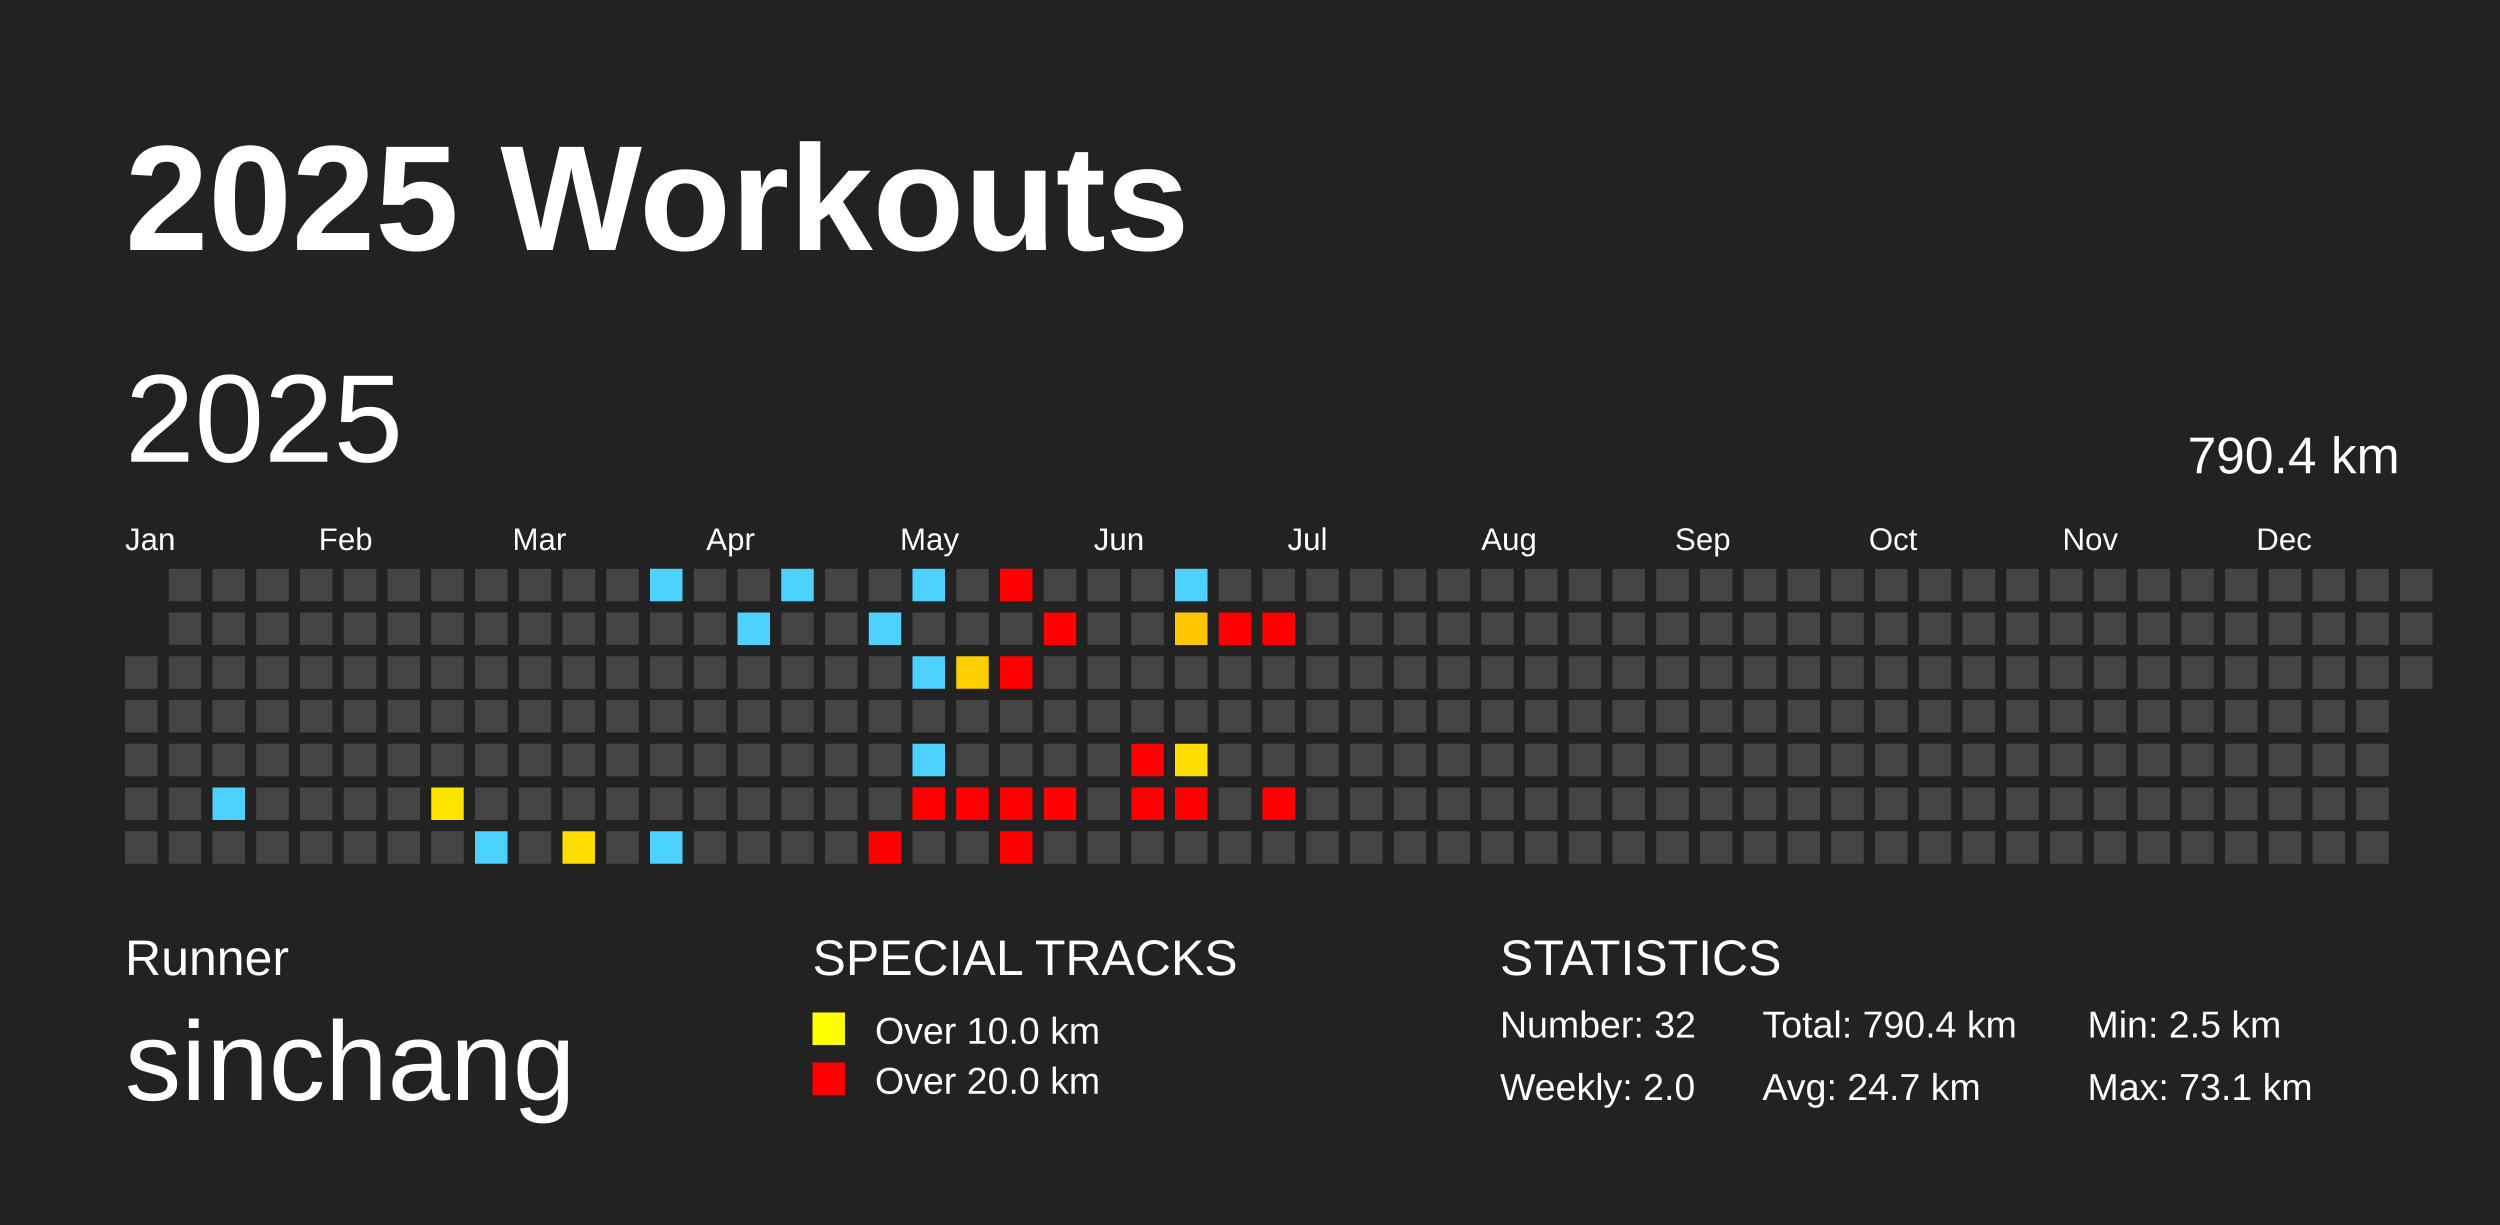
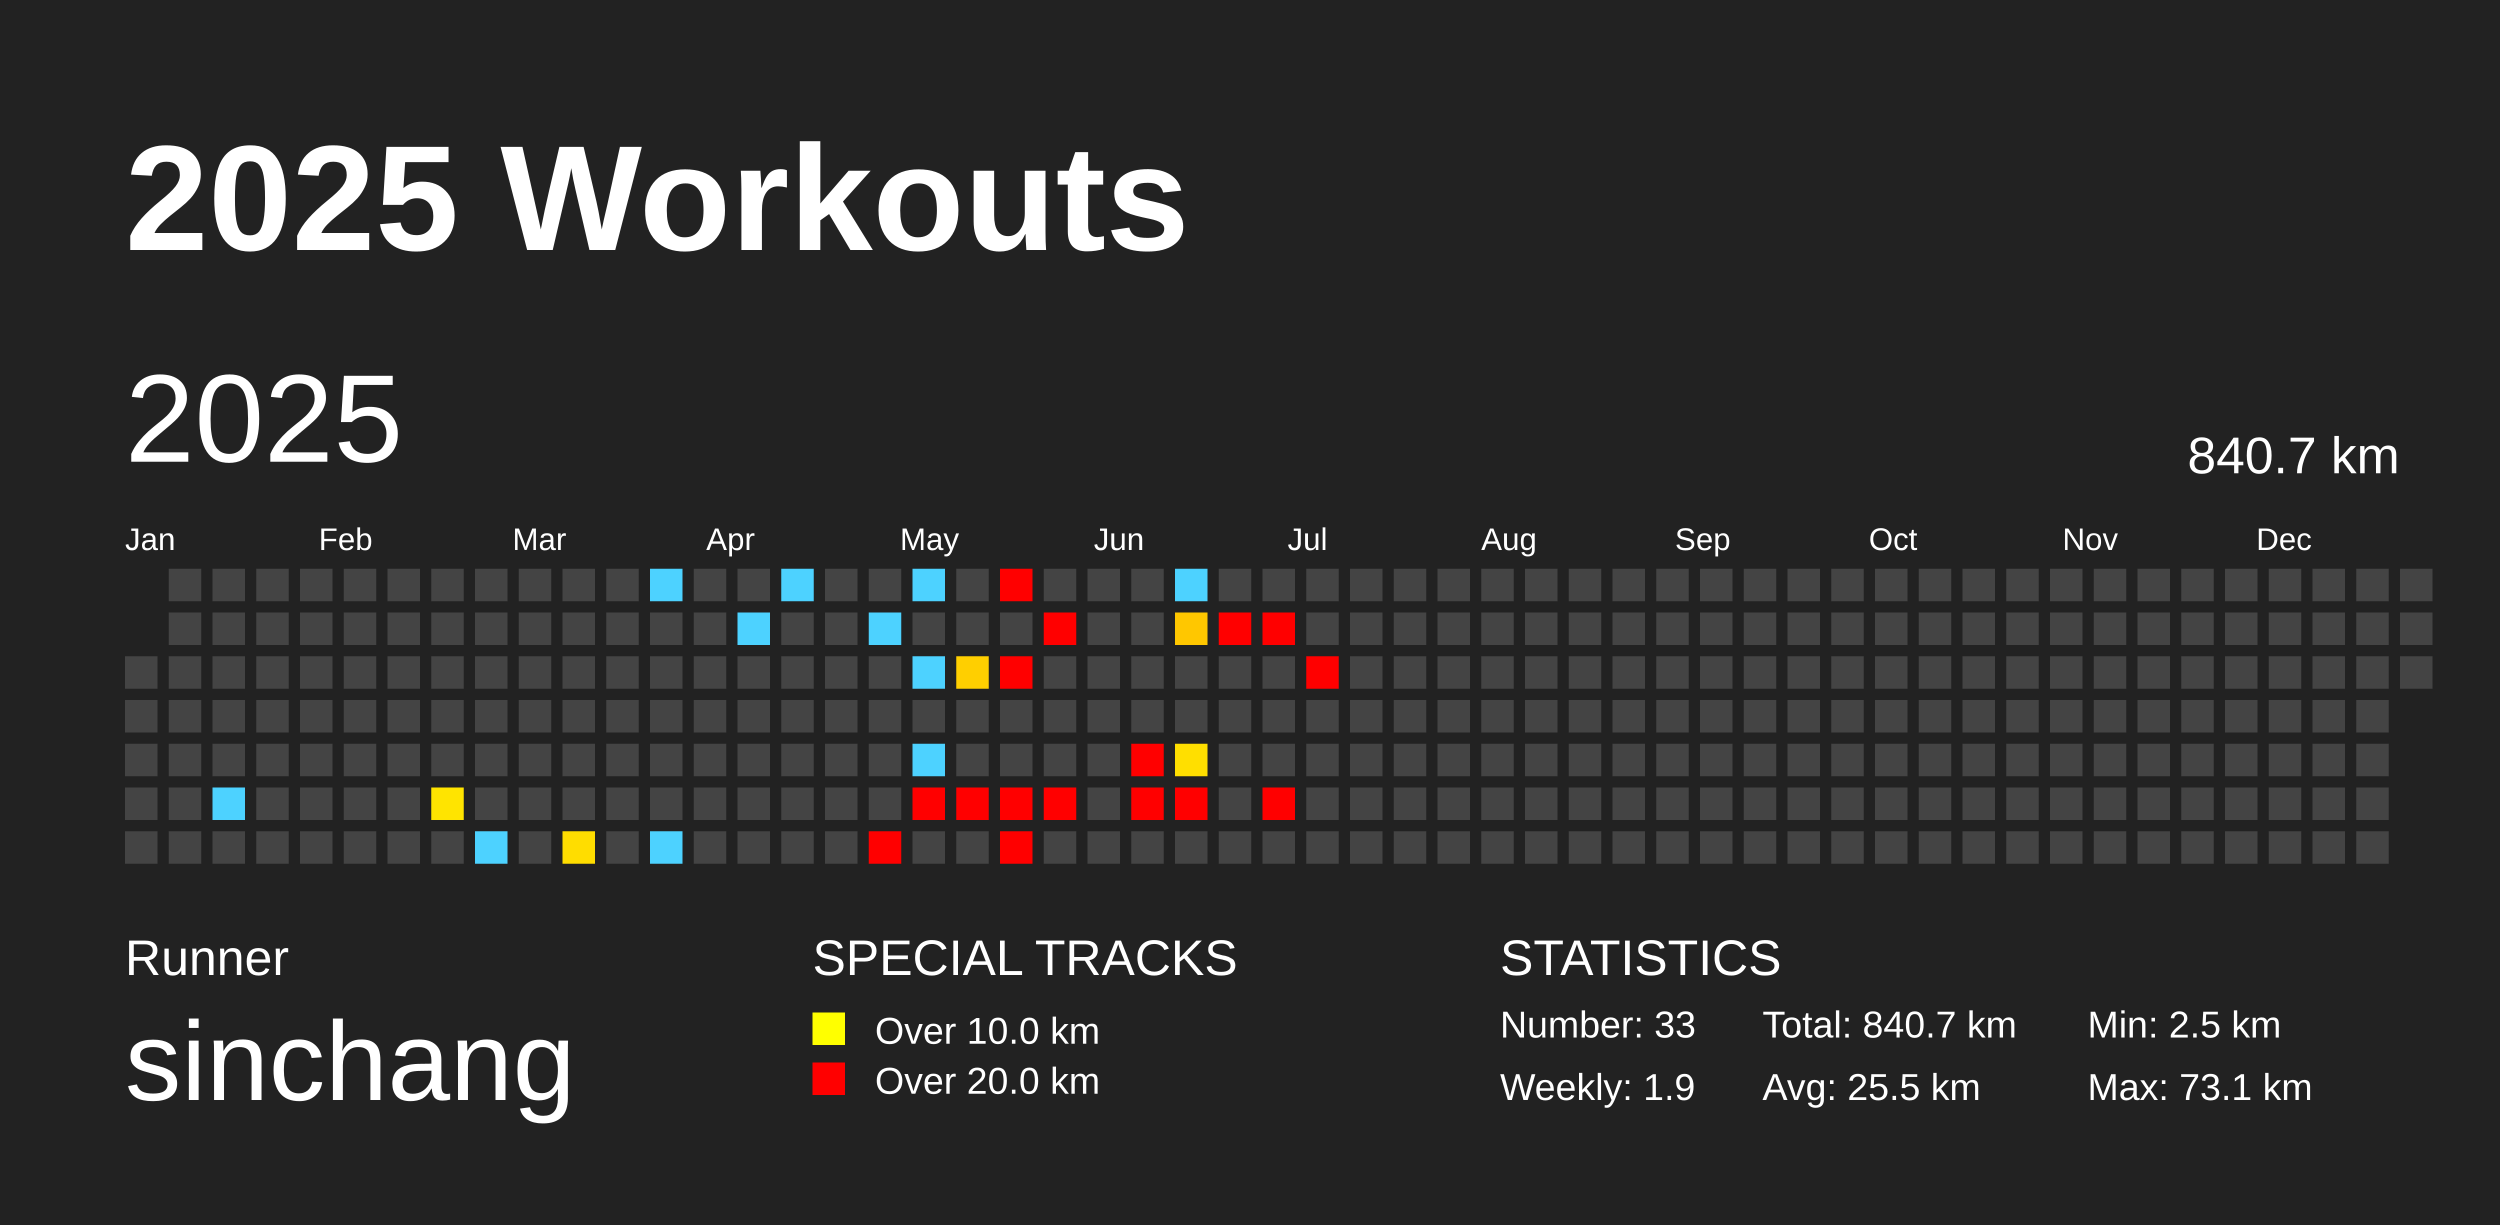
<svg xmlns="http://www.w3.org/2000/svg" baseProfile="full" height="98mm" version="1.1" viewBox="0,0,200,98" width="200mm">
  <defs />
  <rect fill="#222222" height="98" width="200" x="0" y="0" />
  <text fill="#FFFFFF" style="font-size:12px; font-family:Arial; font-weight:bold;" x="10" y="20">2025 Workouts</text>
  <text fill="#FFFFFF" style="font-size:4px; font-family:Arial" x="10" y="78">Runner</text>
  <text fill="#FFFFFF" style="font-size:9px; font-family:Arial" x="10" y="88">sinchang</text>
  <text fill="#FFFFFF" style="font-size:4px; font-family:Arial" x="65" y="78">SPECIAL TRACKS</text>
  <rect fill="yellow" height="2.6" width="2.6" x="65" y="81" />
  <text fill="#FFFFFF" style="font-size:3px; font-family:Arial" x="70" y="83.5">Over 10.0 km</text>
  <rect fill="red" height="2.6" width="2.6" x="65" y="85" />
  <text fill="#FFFFFF" style="font-size:3px; font-family:Arial" x="70" y="87.5">Over 20.0 km</text>
  <text fill="#FFFFFF" style="font-size:4px; font-family:Arial" x="120" y="78">STATISTICS</text>
-   <text fill="#FFFFFF" style="font-size:3px; font-family:Arial" x="120" y="83">Number: 32</text>
-   <text fill="#FFFFFF" style="font-size:3px; font-family:Arial" x="120" y="88">Weekly: 2.0</text>
-   <text fill="#FFFFFF" style="font-size:3px; font-family:Arial" x="141" y="83">Total: 790.4 km</text>
-   <text fill="#FFFFFF" style="font-size:3px; font-family:Arial" x="141" y="88">Avg: 24.7 km</text>
+   <text fill="#FFFFFF" style="font-size:3px; font-family:Arial" x="120" y="83">Number: 33</text>
+   <text fill="#FFFFFF" style="font-size:3px; font-family:Arial" x="120" y="88">Weekly: 1.9</text>
+   <text fill="#FFFFFF" style="font-size:3px; font-family:Arial" x="141" y="83">Total: 840.7 km</text>
+   <text fill="#FFFFFF" style="font-size:3px; font-family:Arial" x="141" y="88">Avg: 25.5 km</text>
  <text fill="#FFFFFF" style="font-size:3px; font-family:Arial" x="167" y="83">Min: 2.5 km</text>
  <text fill="#FFFFFF" style="font-size:3px; font-family:Arial" x="167" y="88">Max: 73.1 km</text>
  <text dominant-baseline="hanging" fill="#FFFFFF" style="font-size:10.0px; font-family:Arial;" x="10" y="30">2025</text>
-   <text dominant-baseline="hanging" fill="#FFFFFF" style="font-size:4.125px; font-family:Arial;" x="175" y="35">790.4 km</text>
+   <text dominant-baseline="hanging" fill="#FFFFFF" style="font-size:4.125px; font-family:Arial;" x="175" y="35">840.7 km</text>
  <text fill="#FFFFFF" style="font-size:2.5px; font-family:Arial" x="10.0" y="44">Jan</text>
  <text fill="#FFFFFF" style="font-size:2.5px; font-family:Arial" x="25.5" y="44">Feb</text>
  <text fill="#FFFFFF" style="font-size:2.5px; font-family:Arial" x="41.0" y="44">Mar</text>
  <text fill="#FFFFFF" style="font-size:2.5px; font-family:Arial" x="56.5" y="44">Apr</text>
  <text fill="#FFFFFF" style="font-size:2.5px; font-family:Arial" x="72.0" y="44">May</text>
  <text fill="#FFFFFF" style="font-size:2.5px; font-family:Arial" x="87.5" y="44">Jun</text>
  <text fill="#FFFFFF" style="font-size:2.5px; font-family:Arial" x="103.0" y="44">Jul</text>
  <text fill="#FFFFFF" style="font-size:2.5px; font-family:Arial" x="118.5" y="44">Aug</text>
  <text fill="#FFFFFF" style="font-size:2.5px; font-family:Arial" x="134.0" y="44">Sep</text>
  <text fill="#FFFFFF" style="font-size:2.5px; font-family:Arial" x="149.5" y="44">Oct</text>
  <text fill="#FFFFFF" style="font-size:2.5px; font-family:Arial" x="165.0" y="44">Nov</text>
  <text fill="#FFFFFF" style="font-size:2.5px; font-family:Arial" x="180.5" y="44">Dec</text>
  <rect fill="#444444" height="2.6" width="2.6" x="10.0" y="52.5" />
  <rect fill="#444444" height="2.6" width="2.6" x="10.0" y="56.0" />
  <rect fill="#444444" height="2.6" width="2.6" x="10.0" y="59.5" />
  <rect fill="#444444" height="2.6" width="2.6" x="10.0" y="63.0" />
  <rect fill="#444444" height="2.6" width="2.6" x="10.0" y="66.5" />
  <rect fill="#444444" height="2.6" width="2.6" x="13.5" y="45.5" />
  <rect fill="#444444" height="2.6" width="2.6" x="13.5" y="49.0" />
  <rect fill="#444444" height="2.6" width="2.6" x="13.5" y="52.5" />
  <rect fill="#444444" height="2.6" width="2.6" x="13.5" y="56.0" />
  <rect fill="#444444" height="2.6" width="2.6" x="13.5" y="59.5" />
  <rect fill="#444444" height="2.6" width="2.6" x="13.5" y="63.0" />
  <rect fill="#444444" height="2.6" width="2.6" x="13.5" y="66.5" />
  <rect fill="#444444" height="2.6" width="2.6" x="17.0" y="45.5" />
  <rect fill="#444444" height="2.6" width="2.6" x="17.0" y="49.0" />
  <rect fill="#444444" height="2.6" width="2.6" x="17.0" y="52.5" />
  <rect fill="#444444" height="2.6" width="2.6" x="17.0" y="56.0" />
  <rect fill="#444444" height="2.6" width="2.6" x="17.0" y="59.5" />
  <rect fill="#4dd2ff" height="2.6" width="2.6" x="17.0" y="63.0" />
  <rect fill="#444444" height="2.6" width="2.6" x="17.0" y="66.5" />
  <rect fill="#444444" height="2.6" width="2.6" x="20.5" y="45.5" />
  <rect fill="#444444" height="2.6" width="2.6" x="20.5" y="49.0" />
  <rect fill="#444444" height="2.6" width="2.6" x="20.5" y="52.5" />
  <rect fill="#444444" height="2.6" width="2.6" x="20.5" y="56.0" />
  <rect fill="#444444" height="2.6" width="2.6" x="20.5" y="59.5" />
  <rect fill="#444444" height="2.6" width="2.6" x="20.5" y="63.0" />
  <rect fill="#444444" height="2.6" width="2.6" x="20.5" y="66.5" />
  <rect fill="#444444" height="2.6" width="2.6" x="24.0" y="45.5" />
  <rect fill="#444444" height="2.6" width="2.6" x="24.0" y="49.0" />
  <rect fill="#444444" height="2.6" width="2.6" x="24.0" y="52.5" />
  <rect fill="#444444" height="2.6" width="2.6" x="24.0" y="56.0" />
  <rect fill="#444444" height="2.6" width="2.6" x="24.0" y="59.5" />
  <rect fill="#444444" height="2.6" width="2.6" x="24.0" y="63.0" />
  <rect fill="#444444" height="2.6" width="2.6" x="24.0" y="66.5" />
  <rect fill="#444444" height="2.6" width="2.6" x="27.5" y="45.5" />
  <rect fill="#444444" height="2.6" width="2.6" x="27.5" y="49.0" />
  <rect fill="#444444" height="2.6" width="2.6" x="27.5" y="52.5" />
  <rect fill="#444444" height="2.6" width="2.6" x="27.5" y="56.0" />
  <rect fill="#444444" height="2.6" width="2.6" x="27.5" y="59.5" />
  <rect fill="#444444" height="2.6" width="2.6" x="27.5" y="63.0" />
  <rect fill="#444444" height="2.6" width="2.6" x="27.5" y="66.5" />
  <rect fill="#444444" height="2.6" width="2.6" x="31.0" y="45.5" />
  <rect fill="#444444" height="2.6" width="2.6" x="31.0" y="49.0" />
  <rect fill="#444444" height="2.6" width="2.6" x="31.0" y="52.5" />
  <rect fill="#444444" height="2.6" width="2.6" x="31.0" y="56.0" />
  <rect fill="#444444" height="2.6" width="2.6" x="31.0" y="59.5" />
  <rect fill="#444444" height="2.6" width="2.6" x="31.0" y="63.0" />
  <rect fill="#444444" height="2.6" width="2.6" x="31.0" y="66.5" />
  <rect fill="#444444" height="2.6" width="2.6" x="34.5" y="45.5" />
  <rect fill="#444444" height="2.6" width="2.6" x="34.5" y="49.0" />
  <rect fill="#444444" height="2.6" width="2.6" x="34.5" y="52.5" />
  <rect fill="#444444" height="2.6" width="2.6" x="34.5" y="56.0" />
  <rect fill="#444444" height="2.6" width="2.6" x="34.5" y="59.5" />
  <rect fill="#ffe400" height="2.6" width="2.6" x="34.5" y="63.0" />
  <rect fill="#444444" height="2.6" width="2.6" x="34.5" y="66.5" />
  <rect fill="#444444" height="2.6" width="2.6" x="38.0" y="45.5" />
  <rect fill="#444444" height="2.6" width="2.6" x="38.0" y="49.0" />
  <rect fill="#444444" height="2.6" width="2.6" x="38.0" y="52.5" />
  <rect fill="#444444" height="2.6" width="2.6" x="38.0" y="56.0" />
  <rect fill="#444444" height="2.6" width="2.6" x="38.0" y="59.5" />
  <rect fill="#444444" height="2.6" width="2.6" x="38.0" y="63.0" />
  <rect fill="#4dd2ff" height="2.6" width="2.6" x="38.0" y="66.5" />
  <rect fill="#444444" height="2.6" width="2.6" x="41.5" y="45.5" />
  <rect fill="#444444" height="2.6" width="2.6" x="41.5" y="49.0" />
  <rect fill="#444444" height="2.6" width="2.6" x="41.5" y="52.5" />
  <rect fill="#444444" height="2.6" width="2.6" x="41.5" y="56.0" />
  <rect fill="#444444" height="2.6" width="2.6" x="41.5" y="59.5" />
  <rect fill="#444444" height="2.6" width="2.6" x="41.5" y="63.0" />
  <rect fill="#444444" height="2.6" width="2.6" x="41.5" y="66.5" />
  <rect fill="#444444" height="2.6" width="2.6" x="45.0" y="45.5" />
  <rect fill="#444444" height="2.6" width="2.6" x="45.0" y="49.0" />
  <rect fill="#444444" height="2.6" width="2.6" x="45.0" y="52.5" />
  <rect fill="#444444" height="2.6" width="2.6" x="45.0" y="56.0" />
  <rect fill="#444444" height="2.6" width="2.6" x="45.0" y="59.5" />
  <rect fill="#444444" height="2.6" width="2.6" x="45.0" y="63.0" />
  <rect fill="#ffdd00" height="2.6" width="2.6" x="45.0" y="66.5" />
  <rect fill="#444444" height="2.6" width="2.6" x="48.5" y="45.5" />
  <rect fill="#444444" height="2.6" width="2.6" x="48.5" y="49.0" />
  <rect fill="#444444" height="2.6" width="2.6" x="48.5" y="52.5" />
  <rect fill="#444444" height="2.6" width="2.6" x="48.5" y="56.0" />
  <rect fill="#444444" height="2.6" width="2.6" x="48.5" y="59.5" />
  <rect fill="#444444" height="2.6" width="2.6" x="48.5" y="63.0" />
  <rect fill="#444444" height="2.6" width="2.6" x="48.5" y="66.5" />
  <rect fill="#4dd2ff" height="2.6" width="2.6" x="52.0" y="45.5" />
  <rect fill="#444444" height="2.6" width="2.6" x="52.0" y="49.0" />
  <rect fill="#444444" height="2.6" width="2.6" x="52.0" y="52.5" />
  <rect fill="#444444" height="2.6" width="2.6" x="52.0" y="56.0" />
  <rect fill="#444444" height="2.6" width="2.6" x="52.0" y="59.5" />
  <rect fill="#444444" height="2.6" width="2.6" x="52.0" y="63.0" />
  <rect fill="#4dd2ff" height="2.6" width="2.6" x="52.0" y="66.5" />
  <rect fill="#444444" height="2.6" width="2.6" x="55.5" y="45.5" />
  <rect fill="#444444" height="2.6" width="2.6" x="55.5" y="49.0" />
  <rect fill="#444444" height="2.6" width="2.6" x="55.5" y="52.5" />
  <rect fill="#444444" height="2.6" width="2.6" x="55.5" y="56.0" />
  <rect fill="#444444" height="2.6" width="2.6" x="55.5" y="59.5" />
  <rect fill="#444444" height="2.6" width="2.6" x="55.5" y="63.0" />
  <rect fill="#444444" height="2.6" width="2.6" x="55.5" y="66.5" />
  <rect fill="#444444" height="2.6" width="2.6" x="59.0" y="45.5" />
  <rect fill="#4dd2ff" height="2.6" width="2.6" x="59.0" y="49.0" />
  <rect fill="#444444" height="2.6" width="2.6" x="59.0" y="52.5" />
  <rect fill="#444444" height="2.6" width="2.6" x="59.0" y="56.0" />
  <rect fill="#444444" height="2.6" width="2.6" x="59.0" y="59.5" />
  <rect fill="#444444" height="2.6" width="2.6" x="59.0" y="63.0" />
  <rect fill="#444444" height="2.6" width="2.6" x="59.0" y="66.5" />
  <rect fill="#4dd2ff" height="2.6" width="2.6" x="62.5" y="45.5" />
  <rect fill="#444444" height="2.6" width="2.6" x="62.5" y="49.0" />
  <rect fill="#444444" height="2.6" width="2.6" x="62.5" y="52.5" />
  <rect fill="#444444" height="2.6" width="2.6" x="62.5" y="56.0" />
  <rect fill="#444444" height="2.6" width="2.6" x="62.5" y="59.5" />
  <rect fill="#444444" height="2.6" width="2.6" x="62.5" y="63.0" />
  <rect fill="#444444" height="2.6" width="2.6" x="62.5" y="66.5" />
  <rect fill="#444444" height="2.6" width="2.6" x="66.0" y="45.5" />
  <rect fill="#444444" height="2.6" width="2.6" x="66.0" y="49.0" />
  <rect fill="#444444" height="2.6" width="2.6" x="66.0" y="52.5" />
  <rect fill="#444444" height="2.6" width="2.6" x="66.0" y="56.0" />
  <rect fill="#444444" height="2.6" width="2.6" x="66.0" y="59.5" />
  <rect fill="#444444" height="2.6" width="2.6" x="66.0" y="63.0" />
  <rect fill="#444444" height="2.6" width="2.6" x="66.0" y="66.5" />
  <rect fill="#444444" height="2.6" width="2.6" x="69.5" y="45.5" />
  <rect fill="#4dd2ff" height="2.6" width="2.6" x="69.5" y="49.0" />
  <rect fill="#444444" height="2.6" width="2.6" x="69.5" y="52.5" />
  <rect fill="#444444" height="2.6" width="2.6" x="69.5" y="56.0" />
  <rect fill="#444444" height="2.6" width="2.6" x="69.5" y="59.5" />
  <rect fill="#444444" height="2.6" width="2.6" x="69.5" y="63.0" />
  <rect fill="red" height="2.6" width="2.6" x="69.5" y="66.5" />
  <rect fill="#4dd2ff" height="2.6" width="2.6" x="73.0" y="45.5" />
  <rect fill="#444444" height="2.6" width="2.6" x="73.0" y="49.0" />
  <rect fill="#4dd2ff" height="2.6" width="2.6" x="73.0" y="52.5" />
  <rect fill="#444444" height="2.6" width="2.6" x="73.0" y="56.0" />
  <rect fill="#4dd2ff" height="2.6" width="2.6" x="73.0" y="59.5" />
  <rect fill="red" height="2.6" width="2.6" x="73.0" y="63.0" />
  <rect fill="#444444" height="2.6" width="2.6" x="73.0" y="66.5" />
  <rect fill="#444444" height="2.6" width="2.6" x="76.5" y="45.5" />
  <rect fill="#444444" height="2.6" width="2.6" x="76.5" y="49.0" />
  <rect fill="#ffcf00" height="2.6" width="2.6" x="76.5" y="52.5" />
  <rect fill="#444444" height="2.6" width="2.6" x="76.5" y="56.0" />
  <rect fill="#444444" height="2.6" width="2.6" x="76.5" y="59.5" />
  <rect fill="red" height="2.6" width="2.6" x="76.5" y="63.0" />
  <rect fill="#444444" height="2.6" width="2.6" x="76.5" y="66.5" />
  <rect fill="red" height="2.6" width="2.6" x="80.0" y="45.5" />
  <rect fill="#444444" height="2.6" width="2.6" x="80.0" y="49.0" />
  <rect fill="red" height="2.6" width="2.6" x="80.0" y="52.5" />
  <rect fill="#444444" height="2.6" width="2.6" x="80.0" y="56.0" />
  <rect fill="#444444" height="2.6" width="2.6" x="80.0" y="59.5" />
  <rect fill="red" height="2.6" width="2.6" x="80.0" y="63.0" />
  <rect fill="red" height="2.6" width="2.6" x="80.0" y="66.5" />
  <rect fill="#444444" height="2.6" width="2.6" x="83.5" y="45.5" />
  <rect fill="red" height="2.6" width="2.6" x="83.5" y="49.0" />
  <rect fill="#444444" height="2.6" width="2.6" x="83.5" y="52.5" />
  <rect fill="#444444" height="2.6" width="2.6" x="83.5" y="56.0" />
  <rect fill="#444444" height="2.6" width="2.6" x="83.5" y="59.5" />
  <rect fill="red" height="2.6" width="2.6" x="83.5" y="63.0" />
  <rect fill="#444444" height="2.6" width="2.6" x="83.5" y="66.5" />
  <rect fill="#444444" height="2.6" width="2.6" x="87.0" y="45.5" />
  <rect fill="#444444" height="2.6" width="2.6" x="87.0" y="49.0" />
  <rect fill="#444444" height="2.6" width="2.6" x="87.0" y="52.5" />
  <rect fill="#444444" height="2.6" width="2.6" x="87.0" y="56.0" />
  <rect fill="#444444" height="2.6" width="2.6" x="87.0" y="59.5" />
  <rect fill="#444444" height="2.6" width="2.6" x="87.0" y="63.0" />
  <rect fill="#444444" height="2.6" width="2.6" x="87.0" y="66.5" />
  <rect fill="#444444" height="2.6" width="2.6" x="90.5" y="45.5" />
  <rect fill="#444444" height="2.6" width="2.6" x="90.5" y="49.0" />
  <rect fill="#444444" height="2.6" width="2.6" x="90.5" y="52.5" />
  <rect fill="#444444" height="2.6" width="2.6" x="90.5" y="56.0" />
  <rect fill="red" height="2.6" width="2.6" x="90.5" y="59.5" />
  <rect fill="red" height="2.6" width="2.6" x="90.5" y="63.0" />
  <rect fill="#444444" height="2.6" width="2.6" x="90.5" y="66.5" />
  <rect fill="#4dd2ff" height="2.6" width="2.6" x="94.0" y="45.5" />
  <rect fill="#ffc700" height="2.6" width="2.6" x="94.0" y="49.0" />
  <rect fill="#444444" height="2.6" width="2.6" x="94.0" y="52.5" />
  <rect fill="#444444" height="2.6" width="2.6" x="94.0" y="56.0" />
  <rect fill="#ffdf00" height="2.6" width="2.6" x="94.0" y="59.5" />
  <rect fill="red" height="2.6" width="2.6" x="94.0" y="63.0" />
  <rect fill="#444444" height="2.6" width="2.6" x="94.0" y="66.5" />
  <rect fill="#444444" height="2.6" width="2.6" x="97.5" y="45.5" />
  <rect fill="red" height="2.6" width="2.6" x="97.5" y="49.0" />
  <rect fill="#444444" height="2.6" width="2.6" x="97.5" y="52.5" />
  <rect fill="#444444" height="2.6" width="2.6" x="97.5" y="56.0" />
  <rect fill="#444444" height="2.6" width="2.6" x="97.5" y="59.5" />
  <rect fill="#444444" height="2.6" width="2.6" x="97.5" y="63.0" />
  <rect fill="#444444" height="2.6" width="2.6" x="97.5" y="66.5" />
  <rect fill="#444444" height="2.6" width="2.6" x="101.0" y="45.5" />
  <rect fill="red" height="2.6" width="2.6" x="101.0" y="49.0" />
  <rect fill="#444444" height="2.6" width="2.6" x="101.0" y="52.5" />
  <rect fill="#444444" height="2.6" width="2.6" x="101.0" y="56.0" />
  <rect fill="#444444" height="2.6" width="2.6" x="101.0" y="59.5" />
  <rect fill="red" height="2.6" width="2.6" x="101.0" y="63.0" />
  <rect fill="#444444" height="2.6" width="2.6" x="101.0" y="66.5" />
  <rect fill="#444444" height="2.6" width="2.6" x="104.5" y="45.5" />
  <rect fill="#444444" height="2.6" width="2.6" x="104.5" y="49.0" />
-   <rect fill="#444444" height="2.6" width="2.6" x="104.5" y="52.5" />
+   <rect fill="red" height="2.6" width="2.6" x="104.5" y="52.5" />
  <rect fill="#444444" height="2.6" width="2.6" x="104.5" y="56.0" />
  <rect fill="#444444" height="2.6" width="2.6" x="104.5" y="59.5" />
  <rect fill="#444444" height="2.6" width="2.6" x="104.5" y="63.0" />
  <rect fill="#444444" height="2.6" width="2.6" x="104.5" y="66.5" />
  <rect fill="#444444" height="2.6" width="2.6" x="108.0" y="45.5" />
  <rect fill="#444444" height="2.6" width="2.6" x="108.0" y="49.0" />
  <rect fill="#444444" height="2.6" width="2.6" x="108.0" y="52.5" />
  <rect fill="#444444" height="2.6" width="2.6" x="108.0" y="56.0" />
  <rect fill="#444444" height="2.6" width="2.6" x="108.0" y="59.5" />
  <rect fill="#444444" height="2.6" width="2.6" x="108.0" y="63.0" />
  <rect fill="#444444" height="2.6" width="2.6" x="108.0" y="66.5" />
  <rect fill="#444444" height="2.6" width="2.6" x="111.5" y="45.5" />
  <rect fill="#444444" height="2.6" width="2.6" x="111.5" y="49.0" />
  <rect fill="#444444" height="2.6" width="2.6" x="111.5" y="52.5" />
  <rect fill="#444444" height="2.6" width="2.6" x="111.5" y="56.0" />
  <rect fill="#444444" height="2.6" width="2.6" x="111.5" y="59.5" />
  <rect fill="#444444" height="2.6" width="2.6" x="111.5" y="63.0" />
  <rect fill="#444444" height="2.6" width="2.6" x="111.5" y="66.5" />
  <rect fill="#444444" height="2.6" width="2.6" x="115.0" y="45.5" />
  <rect fill="#444444" height="2.6" width="2.6" x="115.0" y="49.0" />
  <rect fill="#444444" height="2.6" width="2.6" x="115.0" y="52.5" />
  <rect fill="#444444" height="2.6" width="2.6" x="115.0" y="56.0" />
  <rect fill="#444444" height="2.6" width="2.6" x="115.0" y="59.5" />
  <rect fill="#444444" height="2.6" width="2.6" x="115.0" y="63.0" />
  <rect fill="#444444" height="2.6" width="2.6" x="115.0" y="66.5" />
  <rect fill="#444444" height="2.6" width="2.6" x="118.5" y="45.5" />
  <rect fill="#444444" height="2.6" width="2.6" x="118.5" y="49.0" />
  <rect fill="#444444" height="2.6" width="2.6" x="118.5" y="52.5" />
  <rect fill="#444444" height="2.6" width="2.6" x="118.5" y="56.0" />
  <rect fill="#444444" height="2.6" width="2.6" x="118.5" y="59.5" />
  <rect fill="#444444" height="2.6" width="2.6" x="118.5" y="63.0" />
  <rect fill="#444444" height="2.6" width="2.6" x="118.5" y="66.5" />
  <rect fill="#444444" height="2.6" width="2.6" x="122.0" y="45.5" />
  <rect fill="#444444" height="2.6" width="2.6" x="122.0" y="49.0" />
  <rect fill="#444444" height="2.6" width="2.6" x="122.0" y="52.5" />
  <rect fill="#444444" height="2.6" width="2.6" x="122.0" y="56.0" />
  <rect fill="#444444" height="2.6" width="2.6" x="122.0" y="59.5" />
  <rect fill="#444444" height="2.6" width="2.6" x="122.0" y="63.0" />
  <rect fill="#444444" height="2.6" width="2.6" x="122.0" y="66.5" />
  <rect fill="#444444" height="2.6" width="2.6" x="125.5" y="45.5" />
  <rect fill="#444444" height="2.6" width="2.6" x="125.5" y="49.0" />
  <rect fill="#444444" height="2.6" width="2.6" x="125.5" y="52.5" />
  <rect fill="#444444" height="2.6" width="2.6" x="125.5" y="56.0" />
  <rect fill="#444444" height="2.6" width="2.6" x="125.5" y="59.5" />
  <rect fill="#444444" height="2.6" width="2.6" x="125.5" y="63.0" />
  <rect fill="#444444" height="2.6" width="2.6" x="125.5" y="66.5" />
  <rect fill="#444444" height="2.6" width="2.6" x="129.0" y="45.5" />
  <rect fill="#444444" height="2.6" width="2.6" x="129.0" y="49.0" />
  <rect fill="#444444" height="2.6" width="2.6" x="129.0" y="52.5" />
  <rect fill="#444444" height="2.6" width="2.6" x="129.0" y="56.0" />
  <rect fill="#444444" height="2.6" width="2.6" x="129.0" y="59.5" />
  <rect fill="#444444" height="2.6" width="2.6" x="129.0" y="63.0" />
  <rect fill="#444444" height="2.6" width="2.6" x="129.0" y="66.5" />
  <rect fill="#444444" height="2.6" width="2.6" x="132.5" y="45.5" />
  <rect fill="#444444" height="2.6" width="2.6" x="132.5" y="49.0" />
  <rect fill="#444444" height="2.6" width="2.6" x="132.5" y="52.5" />
  <rect fill="#444444" height="2.6" width="2.6" x="132.5" y="56.0" />
  <rect fill="#444444" height="2.6" width="2.6" x="132.5" y="59.5" />
  <rect fill="#444444" height="2.6" width="2.6" x="132.5" y="63.0" />
  <rect fill="#444444" height="2.6" width="2.6" x="132.5" y="66.5" />
  <rect fill="#444444" height="2.6" width="2.6" x="136.0" y="45.5" />
  <rect fill="#444444" height="2.6" width="2.6" x="136.0" y="49.0" />
  <rect fill="#444444" height="2.6" width="2.6" x="136.0" y="52.5" />
  <rect fill="#444444" height="2.6" width="2.6" x="136.0" y="56.0" />
  <rect fill="#444444" height="2.6" width="2.6" x="136.0" y="59.5" />
  <rect fill="#444444" height="2.6" width="2.6" x="136.0" y="63.0" />
  <rect fill="#444444" height="2.6" width="2.6" x="136.0" y="66.5" />
  <rect fill="#444444" height="2.6" width="2.6" x="139.5" y="45.5" />
  <rect fill="#444444" height="2.6" width="2.6" x="139.5" y="49.0" />
  <rect fill="#444444" height="2.6" width="2.6" x="139.5" y="52.5" />
  <rect fill="#444444" height="2.6" width="2.6" x="139.5" y="56.0" />
  <rect fill="#444444" height="2.6" width="2.6" x="139.5" y="59.5" />
  <rect fill="#444444" height="2.6" width="2.6" x="139.5" y="63.0" />
  <rect fill="#444444" height="2.6" width="2.6" x="139.5" y="66.5" />
  <rect fill="#444444" height="2.6" width="2.6" x="143.0" y="45.5" />
  <rect fill="#444444" height="2.6" width="2.6" x="143.0" y="49.0" />
  <rect fill="#444444" height="2.6" width="2.6" x="143.0" y="52.5" />
  <rect fill="#444444" height="2.6" width="2.6" x="143.0" y="56.0" />
  <rect fill="#444444" height="2.6" width="2.6" x="143.0" y="59.5" />
  <rect fill="#444444" height="2.6" width="2.6" x="143.0" y="63.0" />
  <rect fill="#444444" height="2.6" width="2.6" x="143.0" y="66.5" />
  <rect fill="#444444" height="2.6" width="2.6" x="146.5" y="45.5" />
  <rect fill="#444444" height="2.6" width="2.6" x="146.5" y="49.0" />
  <rect fill="#444444" height="2.6" width="2.6" x="146.5" y="52.5" />
  <rect fill="#444444" height="2.6" width="2.6" x="146.5" y="56.0" />
  <rect fill="#444444" height="2.6" width="2.6" x="146.5" y="59.5" />
  <rect fill="#444444" height="2.6" width="2.6" x="146.5" y="63.0" />
  <rect fill="#444444" height="2.6" width="2.6" x="146.5" y="66.5" />
  <rect fill="#444444" height="2.6" width="2.6" x="150.0" y="45.5" />
  <rect fill="#444444" height="2.6" width="2.6" x="150.0" y="49.0" />
  <rect fill="#444444" height="2.6" width="2.6" x="150.0" y="52.5" />
  <rect fill="#444444" height="2.6" width="2.6" x="150.0" y="56.0" />
  <rect fill="#444444" height="2.6" width="2.6" x="150.0" y="59.5" />
  <rect fill="#444444" height="2.6" width="2.6" x="150.0" y="63.0" />
  <rect fill="#444444" height="2.6" width="2.6" x="150.0" y="66.5" />
  <rect fill="#444444" height="2.6" width="2.6" x="153.5" y="45.5" />
  <rect fill="#444444" height="2.6" width="2.6" x="153.5" y="49.0" />
  <rect fill="#444444" height="2.6" width="2.6" x="153.5" y="52.5" />
  <rect fill="#444444" height="2.6" width="2.6" x="153.5" y="56.0" />
  <rect fill="#444444" height="2.6" width="2.6" x="153.5" y="59.5" />
  <rect fill="#444444" height="2.6" width="2.6" x="153.5" y="63.0" />
  <rect fill="#444444" height="2.6" width="2.6" x="153.5" y="66.5" />
  <rect fill="#444444" height="2.6" width="2.6" x="157.0" y="45.5" />
  <rect fill="#444444" height="2.6" width="2.6" x="157.0" y="49.0" />
  <rect fill="#444444" height="2.6" width="2.6" x="157.0" y="52.5" />
  <rect fill="#444444" height="2.6" width="2.6" x="157.0" y="56.0" />
  <rect fill="#444444" height="2.6" width="2.6" x="157.0" y="59.5" />
  <rect fill="#444444" height="2.6" width="2.6" x="157.0" y="63.0" />
  <rect fill="#444444" height="2.6" width="2.6" x="157.0" y="66.5" />
  <rect fill="#444444" height="2.6" width="2.6" x="160.5" y="45.5" />
  <rect fill="#444444" height="2.6" width="2.6" x="160.5" y="49.0" />
  <rect fill="#444444" height="2.6" width="2.6" x="160.5" y="52.5" />
  <rect fill="#444444" height="2.6" width="2.6" x="160.5" y="56.0" />
  <rect fill="#444444" height="2.6" width="2.6" x="160.5" y="59.5" />
  <rect fill="#444444" height="2.6" width="2.6" x="160.5" y="63.0" />
  <rect fill="#444444" height="2.6" width="2.6" x="160.5" y="66.5" />
  <rect fill="#444444" height="2.6" width="2.6" x="164.0" y="45.5" />
  <rect fill="#444444" height="2.6" width="2.6" x="164.0" y="49.0" />
  <rect fill="#444444" height="2.6" width="2.6" x="164.0" y="52.5" />
  <rect fill="#444444" height="2.6" width="2.6" x="164.0" y="56.0" />
  <rect fill="#444444" height="2.6" width="2.6" x="164.0" y="59.5" />
  <rect fill="#444444" height="2.6" width="2.6" x="164.0" y="63.0" />
  <rect fill="#444444" height="2.6" width="2.6" x="164.0" y="66.5" />
  <rect fill="#444444" height="2.6" width="2.6" x="167.5" y="45.5" />
  <rect fill="#444444" height="2.6" width="2.6" x="167.5" y="49.0" />
  <rect fill="#444444" height="2.6" width="2.6" x="167.5" y="52.5" />
  <rect fill="#444444" height="2.6" width="2.6" x="167.5" y="56.0" />
  <rect fill="#444444" height="2.6" width="2.6" x="167.5" y="59.5" />
  <rect fill="#444444" height="2.6" width="2.6" x="167.5" y="63.0" />
  <rect fill="#444444" height="2.6" width="2.6" x="167.5" y="66.5" />
  <rect fill="#444444" height="2.6" width="2.6" x="171.0" y="45.5" />
  <rect fill="#444444" height="2.6" width="2.6" x="171.0" y="49.0" />
  <rect fill="#444444" height="2.6" width="2.6" x="171.0" y="52.5" />
  <rect fill="#444444" height="2.6" width="2.6" x="171.0" y="56.0" />
  <rect fill="#444444" height="2.6" width="2.6" x="171.0" y="59.5" />
  <rect fill="#444444" height="2.6" width="2.6" x="171.0" y="63.0" />
  <rect fill="#444444" height="2.6" width="2.6" x="171.0" y="66.5" />
  <rect fill="#444444" height="2.6" width="2.6" x="174.5" y="45.5" />
  <rect fill="#444444" height="2.6" width="2.6" x="174.5" y="49.0" />
  <rect fill="#444444" height="2.6" width="2.6" x="174.5" y="52.5" />
  <rect fill="#444444" height="2.6" width="2.6" x="174.5" y="56.0" />
  <rect fill="#444444" height="2.6" width="2.6" x="174.5" y="59.5" />
  <rect fill="#444444" height="2.6" width="2.6" x="174.5" y="63.0" />
  <rect fill="#444444" height="2.6" width="2.6" x="174.5" y="66.5" />
  <rect fill="#444444" height="2.6" width="2.6" x="178.0" y="45.5" />
  <rect fill="#444444" height="2.6" width="2.6" x="178.0" y="49.0" />
  <rect fill="#444444" height="2.6" width="2.6" x="178.0" y="52.5" />
  <rect fill="#444444" height="2.6" width="2.6" x="178.0" y="56.0" />
  <rect fill="#444444" height="2.6" width="2.6" x="178.0" y="59.5" />
  <rect fill="#444444" height="2.6" width="2.6" x="178.0" y="63.0" />
  <rect fill="#444444" height="2.6" width="2.6" x="178.0" y="66.5" />
  <rect fill="#444444" height="2.6" width="2.6" x="181.5" y="45.5" />
  <rect fill="#444444" height="2.6" width="2.6" x="181.5" y="49.0" />
  <rect fill="#444444" height="2.6" width="2.6" x="181.5" y="52.5" />
  <rect fill="#444444" height="2.6" width="2.6" x="181.5" y="56.0" />
  <rect fill="#444444" height="2.6" width="2.6" x="181.5" y="59.5" />
  <rect fill="#444444" height="2.6" width="2.6" x="181.5" y="63.0" />
  <rect fill="#444444" height="2.6" width="2.6" x="181.5" y="66.5" />
  <rect fill="#444444" height="2.6" width="2.6" x="185.0" y="45.5" />
  <rect fill="#444444" height="2.6" width="2.6" x="185.0" y="49.0" />
  <rect fill="#444444" height="2.6" width="2.6" x="185.0" y="52.5" />
  <rect fill="#444444" height="2.6" width="2.6" x="185.0" y="56.0" />
  <rect fill="#444444" height="2.6" width="2.6" x="185.0" y="59.5" />
  <rect fill="#444444" height="2.6" width="2.6" x="185.0" y="63.0" />
  <rect fill="#444444" height="2.6" width="2.6" x="185.0" y="66.5" />
  <rect fill="#444444" height="2.6" width="2.6" x="188.5" y="45.5" />
  <rect fill="#444444" height="2.6" width="2.6" x="188.5" y="49.0" />
  <rect fill="#444444" height="2.6" width="2.6" x="188.5" y="52.5" />
  <rect fill="#444444" height="2.6" width="2.6" x="188.5" y="56.0" />
  <rect fill="#444444" height="2.6" width="2.6" x="188.5" y="59.5" />
  <rect fill="#444444" height="2.6" width="2.6" x="188.5" y="63.0" />
  <rect fill="#444444" height="2.6" width="2.6" x="188.5" y="66.5" />
  <rect fill="#444444" height="2.6" width="2.6" x="192.0" y="45.5" />
  <rect fill="#444444" height="2.6" width="2.6" x="192.0" y="49.0" />
  <rect fill="#444444" height="2.6" width="2.6" x="192.0" y="52.5" />
</svg>
